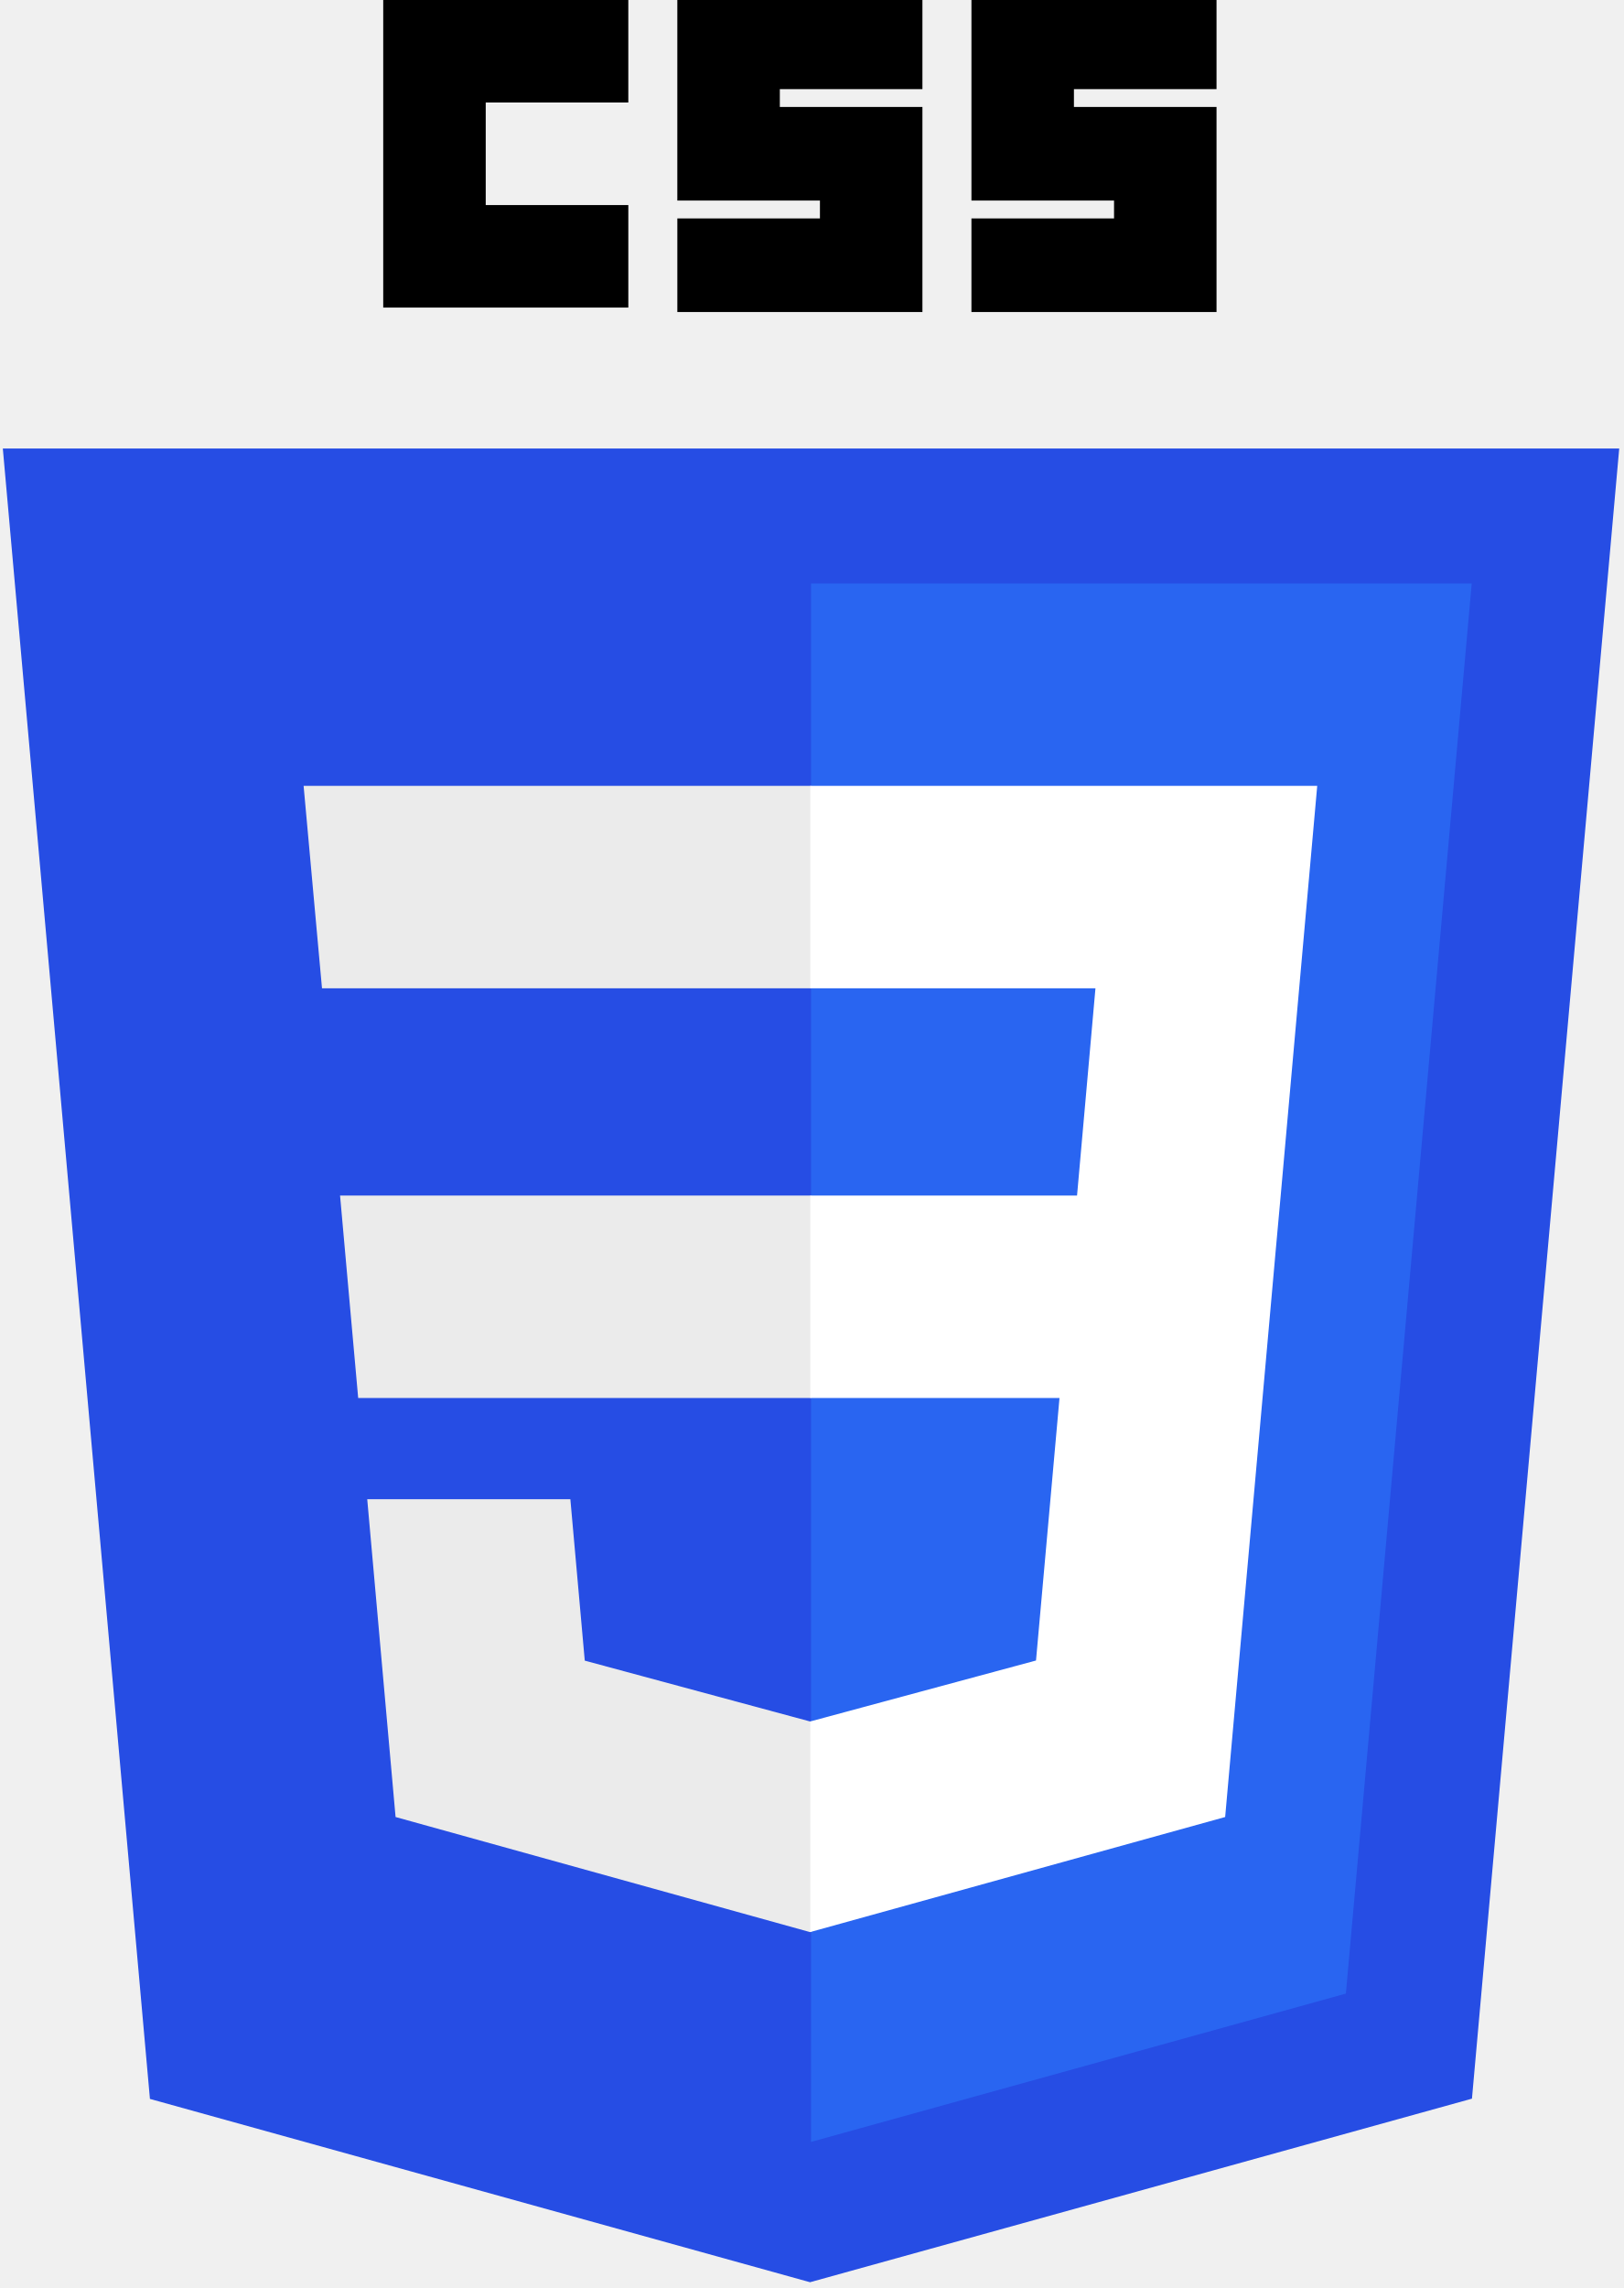
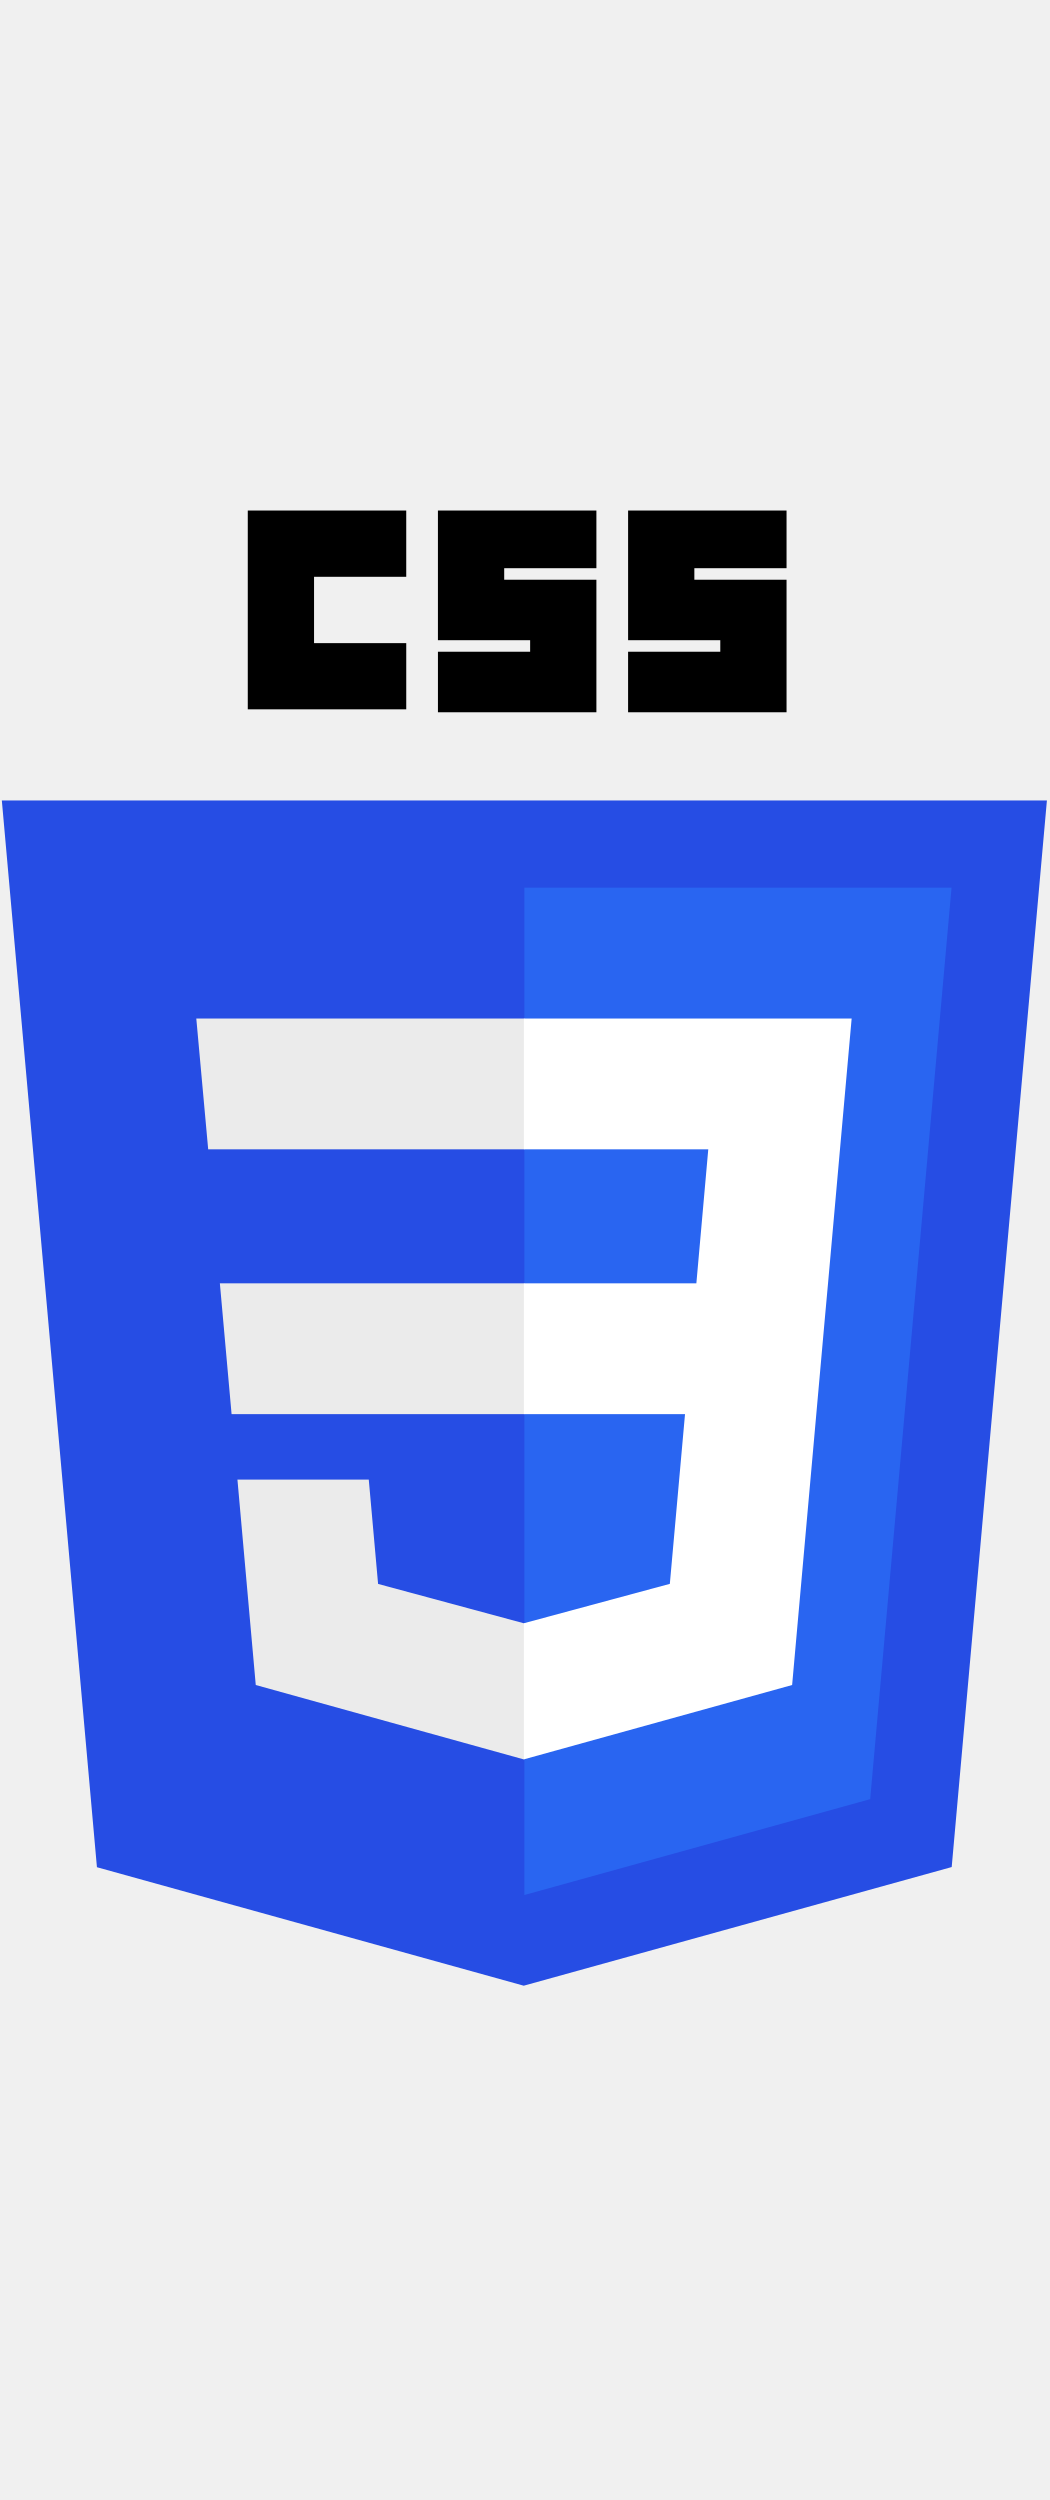
- <svg xmlns="http://www.w3.org/2000/svg" width="142" height="200" viewBox="0 0 142 200" fill="none">
+ <svg xmlns="http://www.w3.org/2000/svg" width="42" height="100" viewBox="0 0 142 200" fill="none">
  <g clip-path="url(#clip0_73_10946)">
    <path d="M70.828 199.495L13.109 183.471L0.247 39.206H141.582L128.706 183.449L70.828 199.495Z" fill="#264DE4" />
    <path d="M117.682 174.264L128.685 51.001H70.914V187.23L117.682 174.264Z" fill="#2965F1" />
    <path d="M29.734 104.507L31.319 122.201H70.914V104.507H29.734ZM26.547 68.695L28.155 86.389H70.914V68.695H26.547ZM70.914 150.46L70.837 150.48L51.131 145.16L49.871 131.048H32.11L34.588 158.83L70.833 168.891L70.914 168.869V150.46Z" fill="#EBEBEB" />
    <path d="M33.509 0H54.939V8.962H42.471V17.924H54.94V26.885H33.509V0ZM59.225 0H80.655V7.793H68.187V9.351H80.655V27.275H59.226V19.091H71.694V17.533H59.224L59.225 0ZM84.941 0H106.371V7.793H93.903V9.351H106.371V27.275H84.941V19.091H97.41V17.533H84.942V0H84.941Z" fill="black" />
    <path d="M111.982 104.507L115.176 68.695H70.853V86.389H95.785L94.175 104.507H70.853V122.201H92.641L90.587 145.149L70.853 150.475V168.883L107.126 158.83L107.392 155.84L111.55 109.259L111.982 104.507Z" fill="white" />
  </g>
  <defs>
    <clipPath id="clip0_73_10946">
      <rect width="141.828" height="200" fill="white" />
    </clipPath>
  </defs>
</svg>
